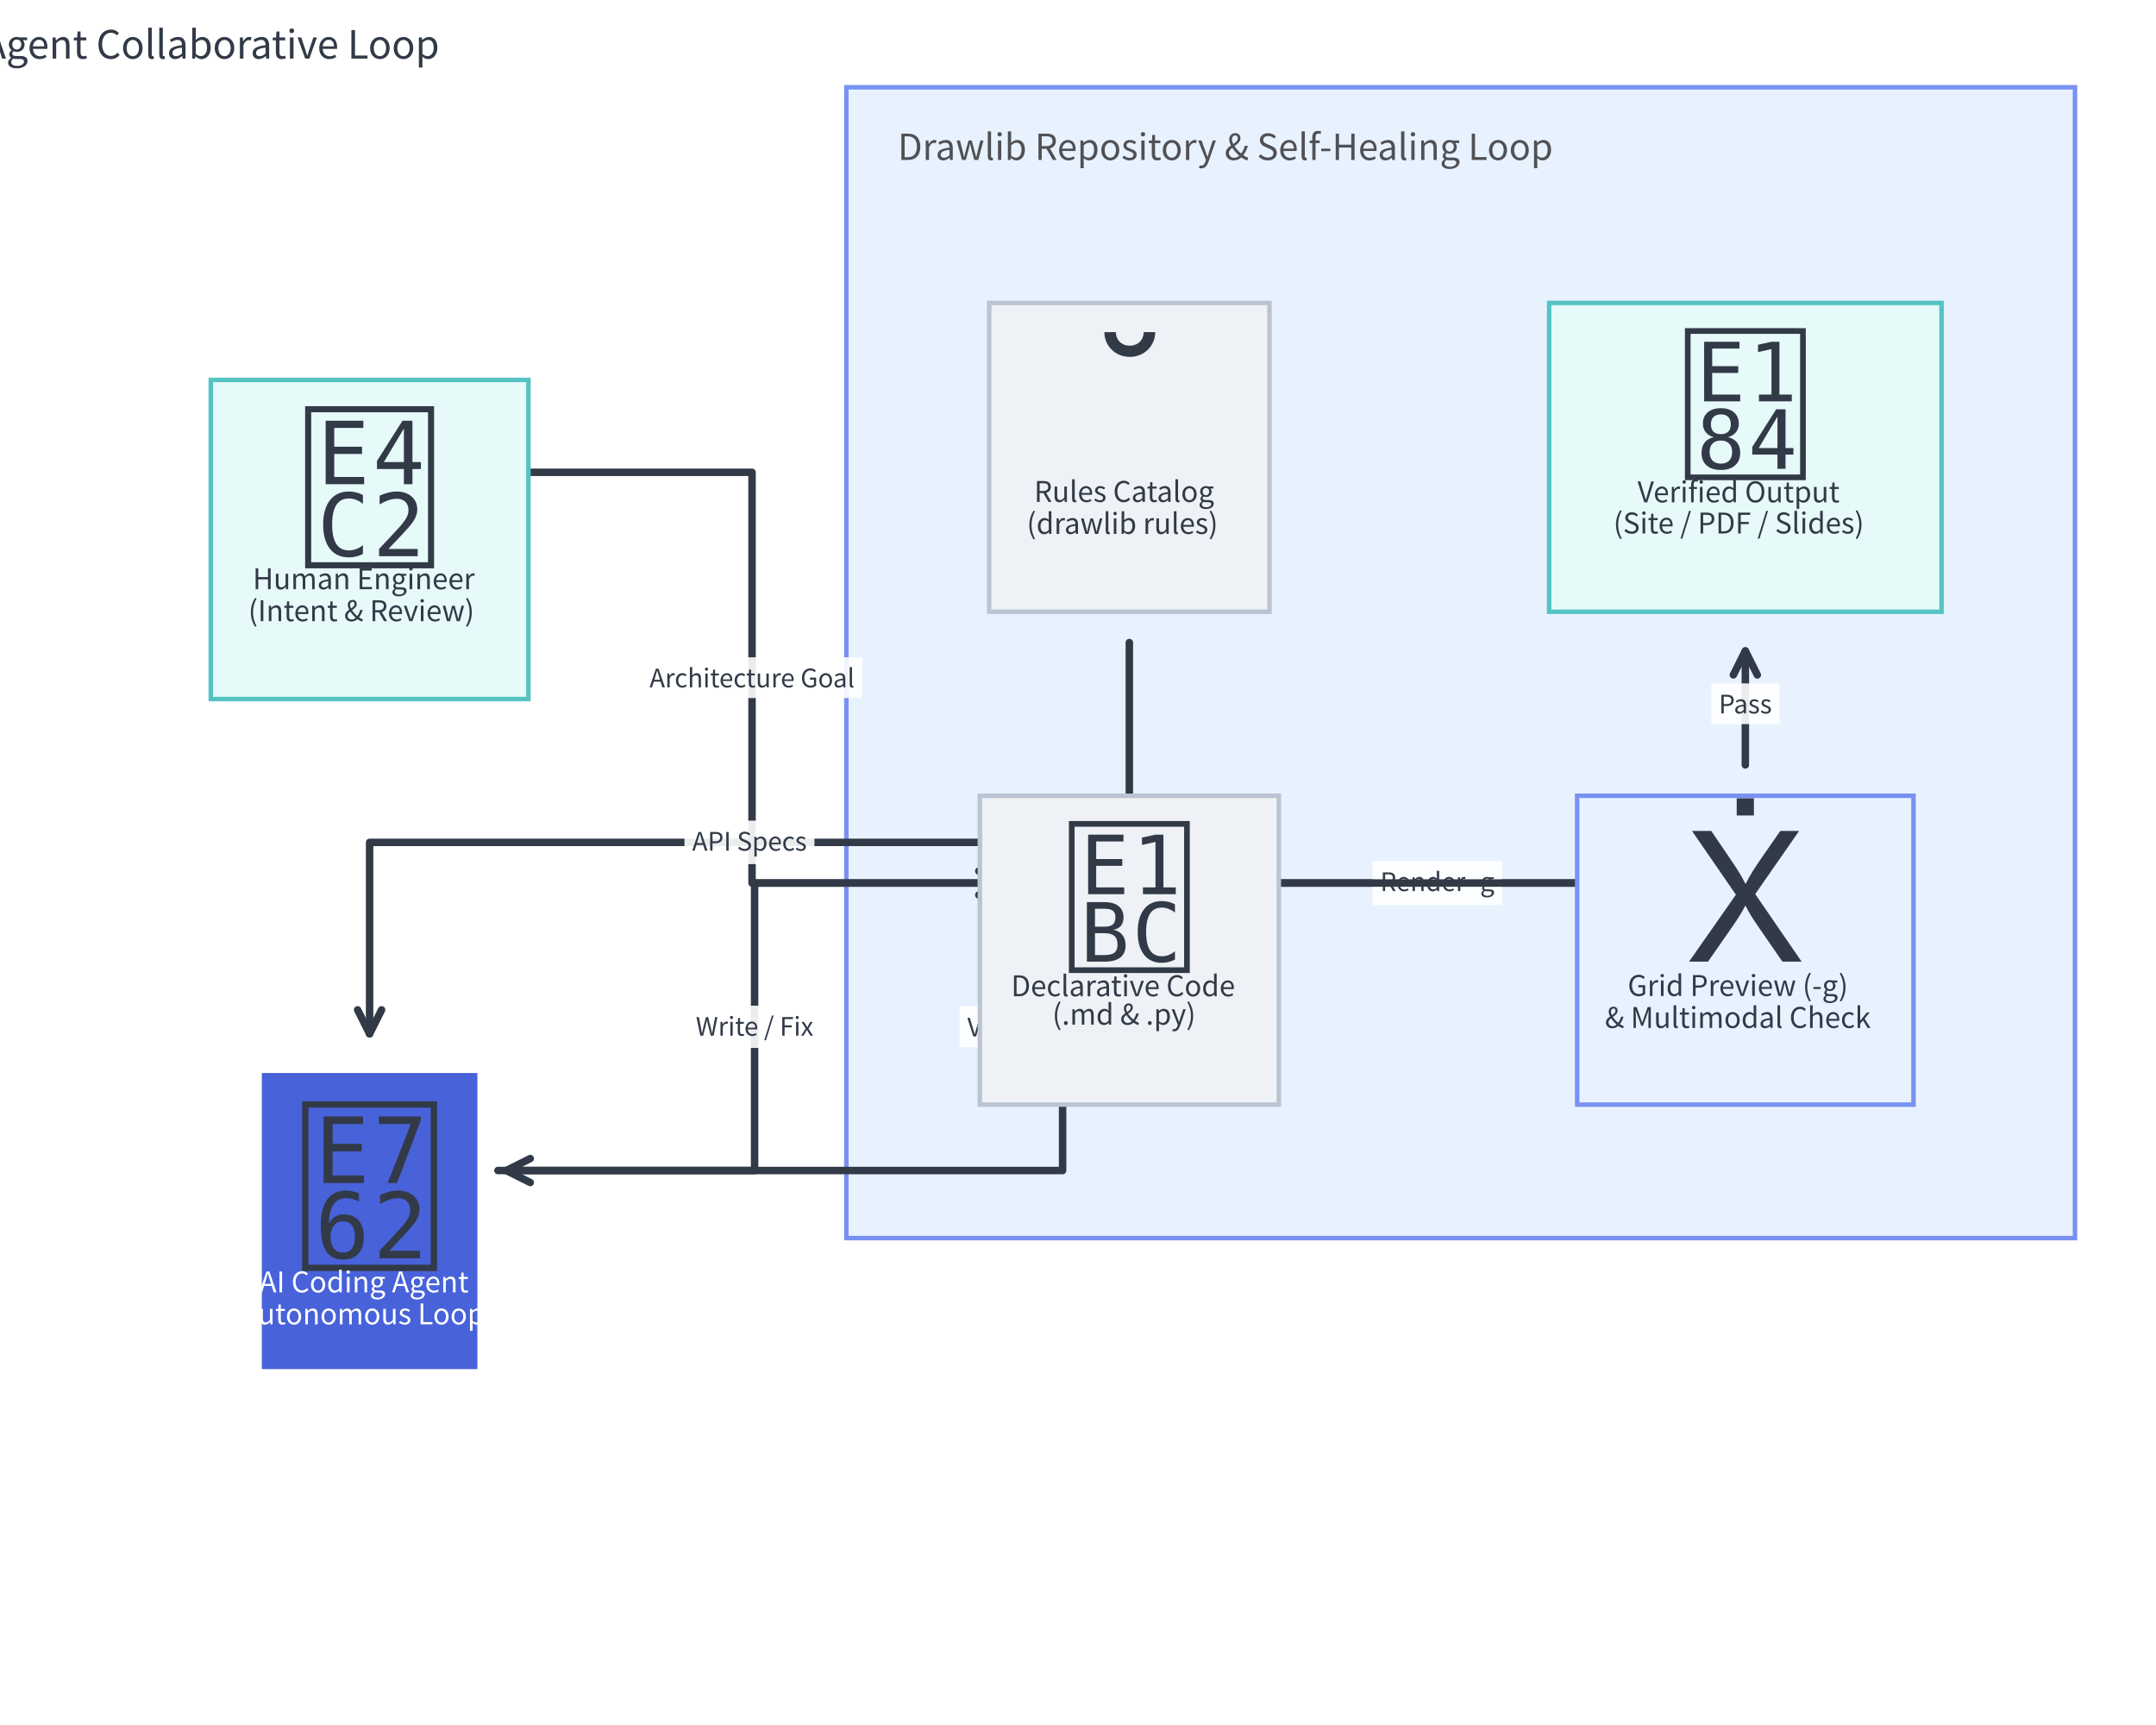
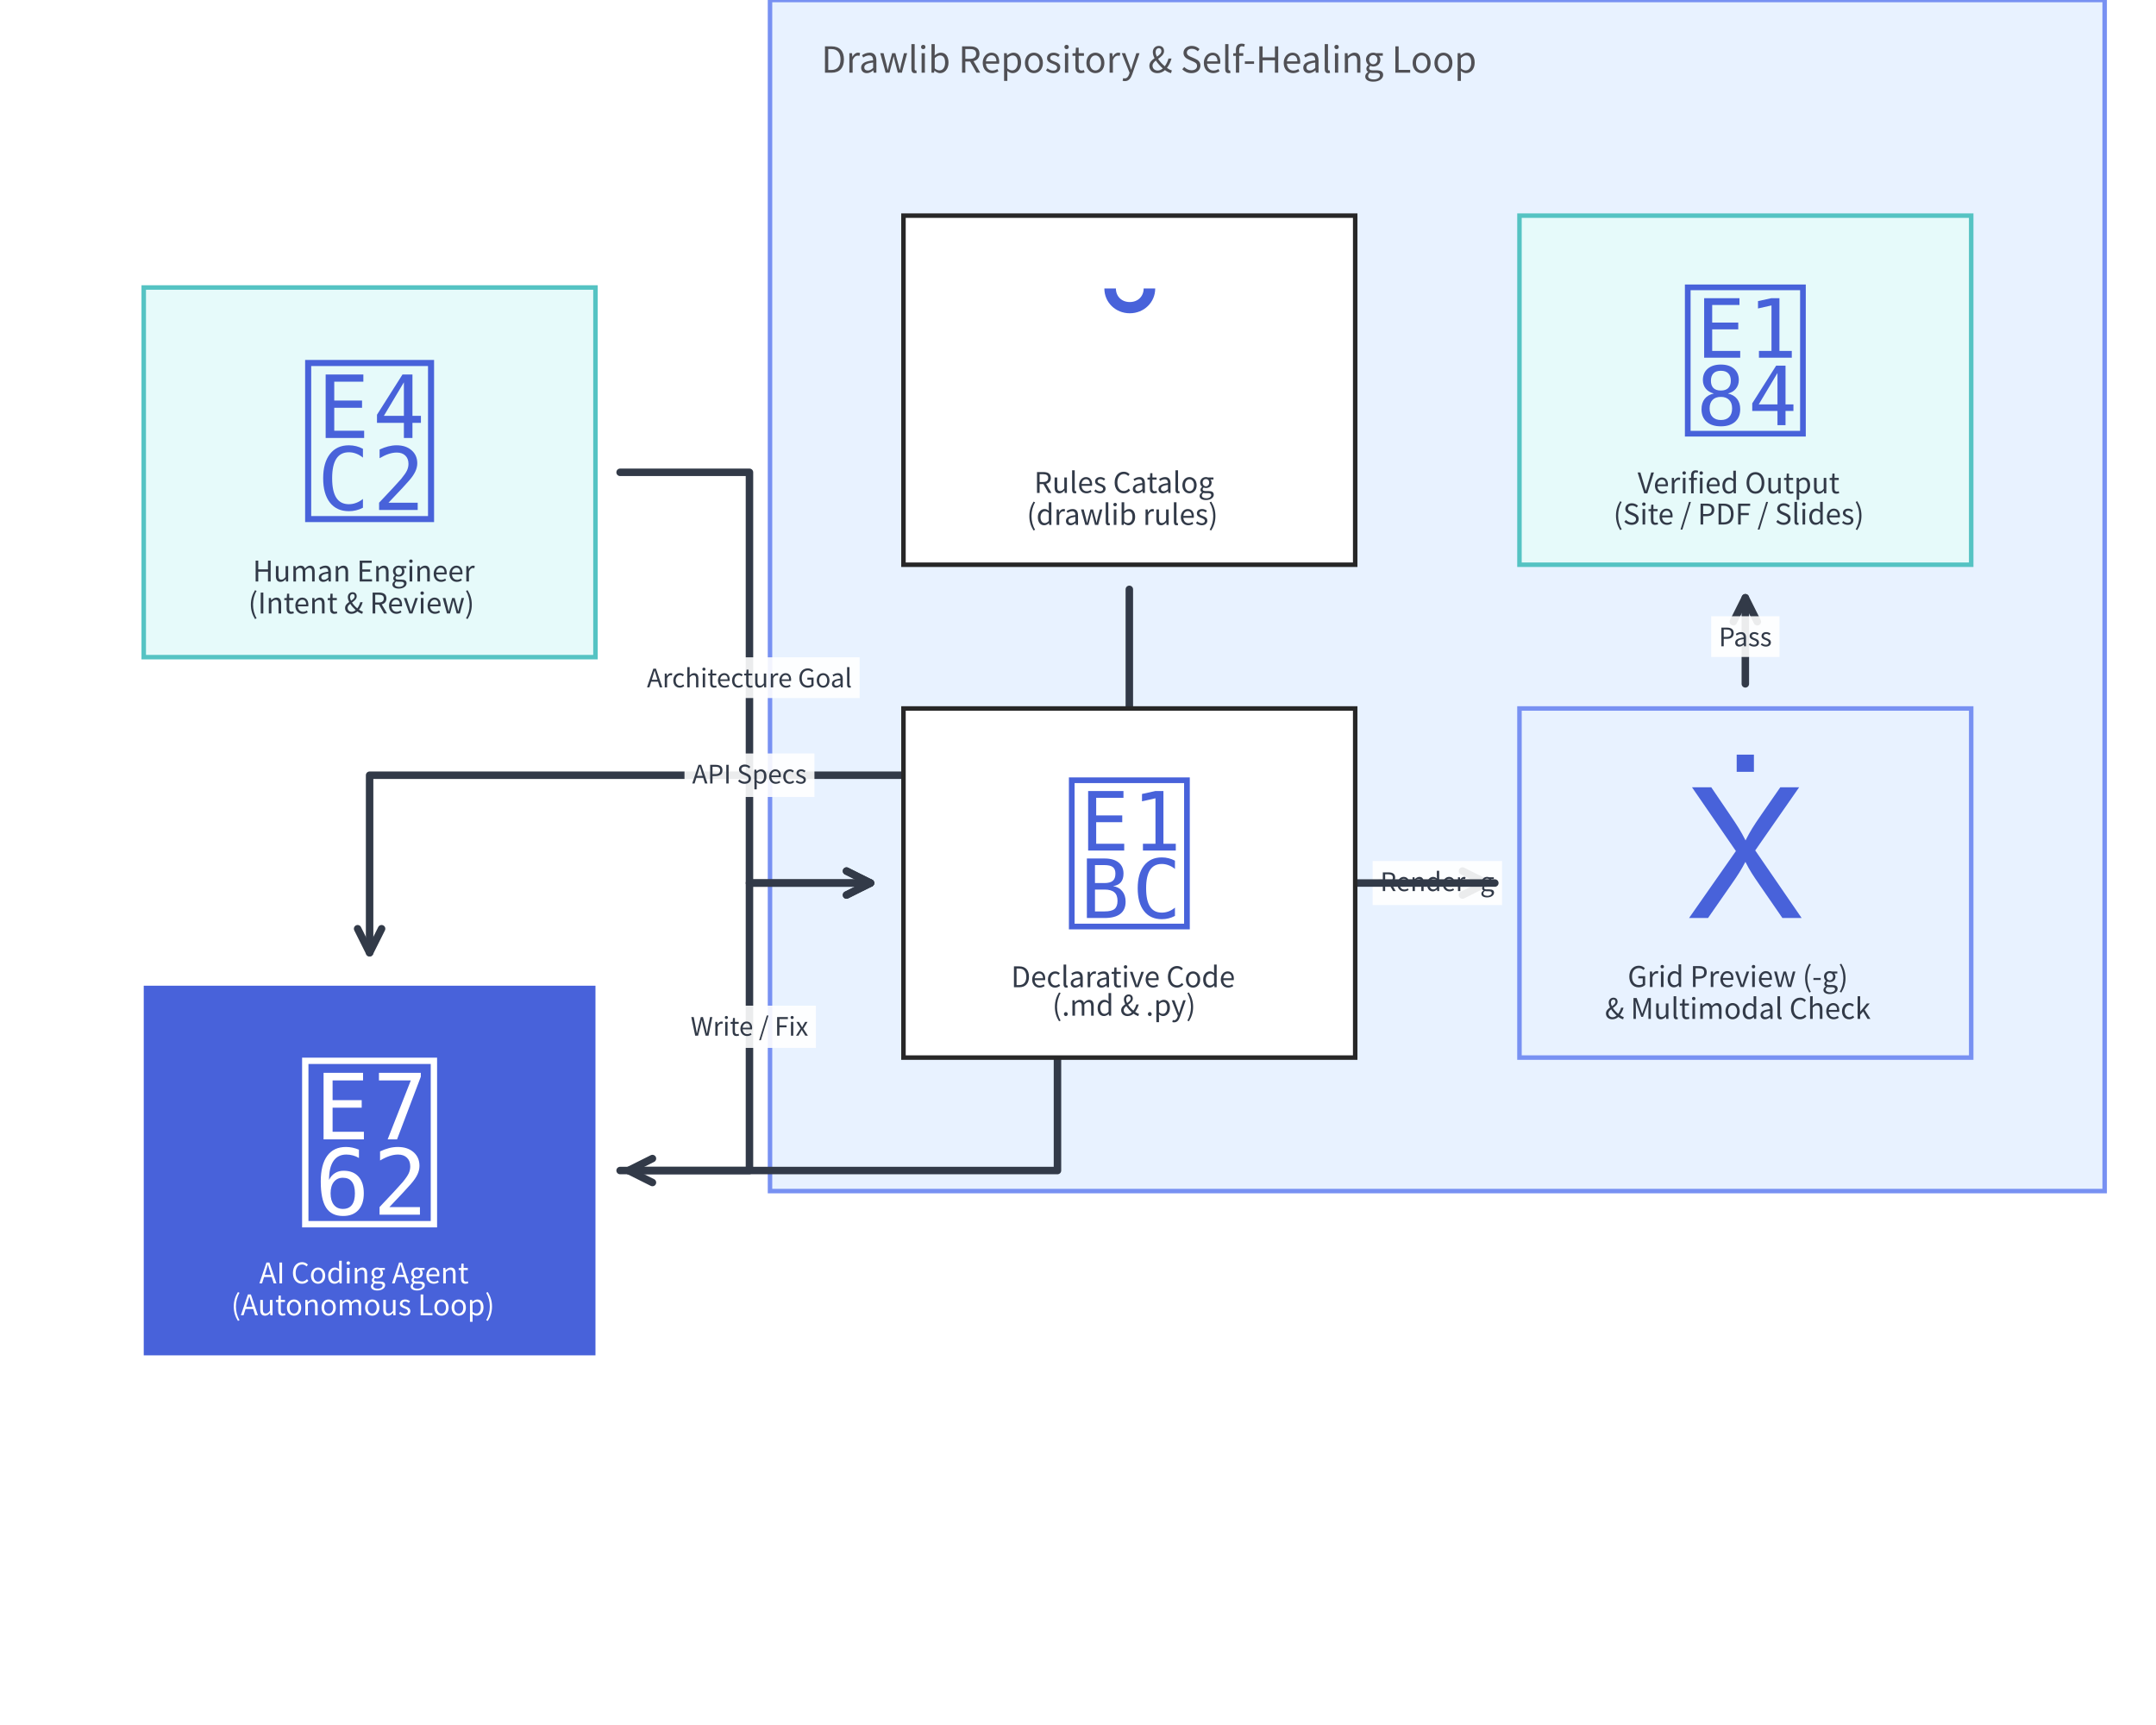
<svg xmlns="http://www.w3.org/2000/svg" width="720pt" height="576pt" viewBox="0 0 720 576" version="1.1">
  <defs>
    <style type="text/css">*{stroke-linejoin: round; stroke-linecap: butt}</style>
  </defs>
  <g id="figure_1">
    <g id="patch_1">
      <path d="M 0 576  L 720 576  L 720 0  L 0 0  z " style="fill: #ffffff" />
    </g>
    <g id="axes_1">
      <g id="patch_2">
-         <path d="M 282.651 413.417  L 282.651 29.143  L 692.949 29.143  L 692.949 413.417  z " clip-path="url(#pf9d84a618d)" style="fill: #e8f2ff; stroke: #7891f2; stroke-width: 1.5; stroke-linejoin: miter" />
+         <path d="M 257.143 397.714  L 257.143 0  L 702.857 0  L 702.857 397.714  z " clip-path="url(#pf9d84a618d)" style="fill: #e8f2ff; stroke: #7891f2; stroke-width: 1.5; stroke-linejoin: miter" />
      </g>
      <g id="text_1">
        <g clip-path="url(#pf9d84a618d)">
-           <text style="font-size: 12px; font-family: 'drawlib-cjk-japanese-noto-sans-bold', 'Noto Sans CJK JP'; text-anchor: start; fill: #505055" x="299.794" y="53.417" transform="rotate(-0 299.7943 53.41714)">Drawlib Repository &amp; Self-Healing Loop</text>
+           <text style="font-size: 12px; font-family: 'drawlib-cjk-japanese-noto-sans-bold', 'Noto Sans CJK JP'; text-anchor: start; fill: #505055" x="274.286" y="24.274" transform="rotate(-0 274.2857 24.27429)">Drawlib Repository &amp; Self-Healing Loop</text>
        </g>
      </g>
      <g id="patch_3">
-         <path d="M 164.571 157.714  L 251.143 157.714  L 251.143 294.857  L 334.919 294.857  " clip-path="url(#pf9d84a618d)" style="fill: none; stroke: #323a48; stroke-width: 2.5; stroke-linecap: round" />
-         <path d="M 326.919 290.857  L 334.919 294.857  L 326.919 298.857  " clip-path="url(#pf9d84a618d)" style="fill: none; stroke: #323a48; stroke-width: 2.5; stroke-linecap: round" />
+         <path d="M 207.086 157.714  L 250.286 157.714  L 250.286 294.857  L 290.691 294.857  " clip-path="url(#pf9d84a618d)" style="fill: none; stroke: #323a48; stroke-width: 2.5; stroke-linecap: round" />
+         <path d="M 282.691 290.857  L 290.691 294.857  L 282.691 298.857  " clip-path="url(#pf9d84a618d)" style="fill: none; stroke: #323a48; stroke-width: 2.5; stroke-linecap: round" />
      </g>
      <g id="text_2">
        <g id="patch_4">
-           <path d="M 214.348 233.086  L 287.937 233.086  L 287.937 219.486  L 214.348 219.486  z " clip-path="url(#pf9d84a618d)" style="fill: #ffffff; fill-opacity: 0.9" />
+           <path d="M 213.491 233.086  L 287.08 233.086  L 287.08 219.486  L 213.491 219.486  z " clip-path="url(#pf9d84a618d)" style="fill: #ffffff; fill-opacity: 0.9" />
        </g>
        <g clip-path="url(#pf9d84a618d)">
-           <text style="font-size: 8.5px; font-family: 'drawlib-cjk-japanese-noto-sans-regular', 'Noto Sans CJK JP'; text-anchor: middle; fill: #323a48" x="251.143" y="229.516" transform="rotate(-0 251.1429 229.5157)">Architecture Goal</text>
+           <text style="font-size: 8.5px; font-family: 'drawlib-cjk-japanese-noto-sans-regular', 'Noto Sans CJK JP'; text-anchor: middle; fill: #323a48" x="250.286" y="229.516" transform="rotate(-0 250.2857 229.5157)">Architecture Goal</text>
        </g>
      </g>
      <g id="patch_5">
-         <path d="M 377.143 214.56  L 377.143 281.28  L 123.429 281.28  L 123.429 345.205  " clip-path="url(#pf9d84a618d)" style="fill: none; stroke: #323a48; stroke-width: 2.5; stroke-linecap: round" />
-         <path d="M 127.429 337.205  L 123.429 345.205  L 119.429 337.205  " clip-path="url(#pf9d84a618d)" style="fill: none; stroke: #323a48; stroke-width: 2.5; stroke-linecap: round" />
+         <path d="M 377.143 196.8  L 377.143 258.857  L 123.429 258.857  L 123.429 318.119  " clip-path="url(#pf9d84a618d)" style="fill: none; stroke: #323a48; stroke-width: 2.5; stroke-linecap: round" />
+         <path d="M 127.429 310.119  L 123.429 318.119  L 119.429 310.119  " clip-path="url(#pf9d84a618d)" style="fill: none; stroke: #323a48; stroke-width: 2.5; stroke-linecap: round" />
      </g>
      <g id="text_3">
        <g id="patch_6">
-           <path d="M 228.585 288.544  L 271.986 288.544  L 271.986 274.016  L 228.585 274.016  z " clip-path="url(#pf9d84a618d)" style="fill: #ffffff; fill-opacity: 0.9" />
+           <path d="M 228.585 266.121  L 271.986 266.121  L 271.986 251.594  L 228.585 251.594  z " clip-path="url(#pf9d84a618d)" style="fill: #ffffff; fill-opacity: 0.9" />
        </g>
        <g clip-path="url(#pf9d84a618d)">
-           <text style="font-size: 8.5px; font-family: 'drawlib-cjk-japanese-noto-sans-regular', 'Noto Sans CJK JP'; text-anchor: middle; fill: #323a48" x="250.286" y="284.046" transform="rotate(-0 250.2857 284.0465)">API Specs</text>
+           <text style="font-size: 8.5px; font-family: 'drawlib-cjk-japanese-noto-sans-regular', 'Noto Sans CJK JP'; text-anchor: middle; fill: #323a48" x="250.286" y="261.624" transform="rotate(-0 250.2857 261.6236)">API Specs</text>
        </g>
      </g>
      <g id="patch_7">
-         <path d="M 166.286 390.857  L 252 390.857  L 252 294.857  L 334.919 294.857  " clip-path="url(#pf9d84a618d)" style="fill: none; stroke: #323a48; stroke-width: 2.5; stroke-linecap: round" />
-         <path d="M 326.919 290.857  L 334.919 294.857  L 326.919 298.857  " clip-path="url(#pf9d84a618d)" style="fill: none; stroke: #323a48; stroke-width: 2.5; stroke-linecap: round" />
+         <path d="M 207.086 390.857  L 250.286 390.857  L 250.286 294.857  L 290.691 294.857  " clip-path="url(#pf9d84a618d)" style="fill: none; stroke: #323a48; stroke-width: 2.5; stroke-linecap: round" />
+         <path d="M 282.691 290.857  L 290.691 294.857  L 282.691 298.857  " clip-path="url(#pf9d84a618d)" style="fill: none; stroke: #323a48; stroke-width: 2.5; stroke-linecap: round" />
      </g>
      <g id="text_4">
        <g id="patch_8">
-           <path d="M 229.806 349.908  L 274.194 349.908  L 274.194 335.806  L 229.806 335.806  z " clip-path="url(#pf9d84a618d)" style="fill: #ffffff; fill-opacity: 0.9" />
+           <path d="M 228.091 349.908  L 272.48 349.908  L 272.48 335.806  L 228.091 335.806  z " clip-path="url(#pf9d84a618d)" style="fill: #ffffff; fill-opacity: 0.9" />
        </g>
        <g clip-path="url(#pf9d84a618d)">
-           <text style="font-size: 8.5px; font-family: 'drawlib-cjk-japanese-noto-sans-regular', 'Noto Sans CJK JP'; text-anchor: middle; fill: #323a48" x="252" y="345.836" transform="rotate(-0 252 345.8361)">Write / Fix</text>
+           <text style="font-size: 8.5px; font-family: 'drawlib-cjk-japanese-noto-sans-regular', 'Noto Sans CJK JP'; text-anchor: middle; fill: #323a48" x="250.286" y="345.836" transform="rotate(-0 250.2857 345.8361)">Write / Fix</text>
        </g>
      </g>
      <g id="patch_9">
-         <path d="M 416.571 294.857  L 540.633 294.857  " clip-path="url(#pf9d84a618d)" style="fill: none; stroke: #323a48; stroke-width: 2.5; stroke-linecap: round" />
-         <path d="M 532.633 290.857  L 540.633 294.857  L 532.633 298.857  " clip-path="url(#pf9d84a618d)" style="fill: none; stroke: #323a48; stroke-width: 2.5; stroke-linecap: round" />
+         <path d="M 460.8 294.857  L 496.405 294.857  " clip-path="url(#pf9d84a618d)" style="fill: none; stroke: #323a48; stroke-width: 2.5; stroke-linecap: round" />
+         <path d="M 488.405 290.857  L 496.405 294.857  L 488.405 298.857  " clip-path="url(#pf9d84a618d)" style="fill: none; stroke: #323a48; stroke-width: 2.5; stroke-linecap: round" />
      </g>
      <g id="text_5">
        <g id="patch_10">
          <path d="M 458.387 302.21  L 501.613 302.21  L 501.613 287.505  L 458.387 287.505  z " clip-path="url(#pf9d84a618d)" style="fill: #ffffff; fill-opacity: 0.9" />
        </g>
        <g clip-path="url(#pf9d84a618d)">
          <text style="font-size: 8.5px; font-family: 'drawlib-cjk-japanese-noto-sans-regular', 'Noto Sans CJK JP'; text-anchor: middle; fill: #323a48" x="480" y="297.535" transform="rotate(-0 480 297.5346)">Render -g</text>
        </g>
      </g>
      <g id="patch_11">
-         <path d="M 543.429 294.857  L 354.857 294.857  L 354.857 390.857  L 169.081 390.857  " clip-path="url(#pf9d84a618d)" style="fill: none; stroke: #323a48; stroke-width: 2.5; stroke-linecap: round" />
-         <path d="M 177.081 394.857  L 169.081 390.857  L 177.081 386.857  " clip-path="url(#pf9d84a618d)" style="fill: none; stroke: #323a48; stroke-width: 2.5; stroke-linecap: round" />
+         <path d="M 499.2 294.857  L 353.143 294.857  L 353.143 390.857  L 209.881 390.857  " clip-path="url(#pf9d84a618d)" style="fill: none; stroke: #323a48; stroke-width: 2.5; stroke-linecap: round" />
+         <path d="M 217.881 394.857  L 209.881 390.857  L 217.881 386.857  " clip-path="url(#pf9d84a618d)" style="fill: none; stroke: #323a48; stroke-width: 2.5; stroke-linecap: round" />
      </g>
      <g id="text_6">
        <g id="patch_12">
-           <path d="M 320.482 349.657  L 389.232 349.657  L 389.232 336.057  L 320.482 336.057  z " clip-path="url(#pf9d84a618d)" style="fill: #ffffff; fill-opacity: 0.9" />
+           <path d="M 318.768 349.657  L 387.518 349.657  L 387.518 336.057  L 318.768 336.057  z " clip-path="url(#pf9d84a618d)" style="fill: #ffffff; fill-opacity: 0.9" />
        </g>
        <g clip-path="url(#pf9d84a618d)">
-           <text style="font-size: 8.5px; font-family: 'drawlib-cjk-japanese-noto-sans-regular', 'Noto Sans CJK JP'; text-anchor: middle; fill: #323a48" x="354.857" y="346.087" transform="rotate(-0 354.8571 346.0871)">Visual Feedback</text>
+           <text style="font-size: 8.5px; font-family: 'drawlib-cjk-japanese-noto-sans-regular', 'Noto Sans CJK JP'; text-anchor: middle; fill: #323a48" x="353.143" y="346.087" transform="rotate(-0 353.1429 346.0871)">Visual Feedback</text>
        </g>
      </g>
      <g id="patch_13">
-         <path d="M 582.857 255.429  L 582.857 217.355  " clip-path="url(#pf9d84a618d)" style="fill: none; stroke: #323a48; stroke-width: 2.5; stroke-linecap: round" />
-         <path d="M 578.857 225.355  L 582.857 217.355  L 586.857 225.355  " clip-path="url(#pf9d84a618d)" style="fill: none; stroke: #323a48; stroke-width: 2.5; stroke-linecap: round" />
+         <path d="M 582.857 228.343  L 582.857 199.595  " clip-path="url(#pf9d84a618d)" style="fill: none; stroke: #323a48; stroke-width: 2.5; stroke-linecap: round" />
+         <path d="M 578.857 207.595  L 582.857 199.595  L 586.857 207.595  " clip-path="url(#pf9d84a618d)" style="fill: none; stroke: #323a48; stroke-width: 2.5; stroke-linecap: round" />
      </g>
      <g id="text_7">
        <g id="patch_14">
-           <path d="M 571.451 241.794  L 594.264 241.794  L 594.264 228.194  L 571.451 228.194  z " clip-path="url(#pf9d84a618d)" style="fill: #ffffff; fill-opacity: 0.9" />
+           <path d="M 571.451 219.371  L 594.264 219.371  L 594.264 205.771  L 571.451 205.771  z " clip-path="url(#pf9d84a618d)" style="fill: #ffffff; fill-opacity: 0.9" />
        </g>
        <g clip-path="url(#pf9d84a618d)">
-           <text style="font-size: 8.5px; font-family: 'drawlib-cjk-japanese-noto-sans-regular', 'Noto Sans CJK JP'; text-anchor: middle; fill: #323a48" x="582.857" y="238.224" transform="rotate(-0 582.8571 238.2243)">Pass</text>
+           <text style="font-size: 8.5px; font-family: 'drawlib-cjk-japanese-noto-sans-regular', 'Noto Sans CJK JP'; text-anchor: middle; fill: #323a48" x="582.857" y="215.801" transform="rotate(-0 582.8571 215.8014)">Pass</text>
        </g>
      </g>
      <g id="patch_15">
-         <path d="M 70.389 233.417  L 70.389 126.857  L 176.469 126.857  L 176.469 233.417  z " clip-path="url(#pf9d84a618d)" style="fill: #e6fafa; stroke: #55c3c3; stroke-width: 1.5; stroke-linejoin: miter" />
+         <path d="M 48 219.429  L 48 96  L 198.857 96  L 198.857 219.429  z " clip-path="url(#pf9d84a618d)" style="fill: #e6fafa; stroke: #55c3c3; stroke-width: 1.5; stroke-linejoin: miter" />
      </g>
      <g id="text_8">
        <g clip-path="url(#pf9d84a618d)">
-           <text style="font-size: 64px; font-family: 'drawlib-phosphor-thin', 'Phosphor-Thin'; text-anchor: middle; fill: #323a48" x="123.429" y="185.714" transform="rotate(-0 123.4286 185.7143)"></text>
+           <text style="font-size: 64px; font-family: 'drawlib-phosphor-regular', 'Phosphor'; text-anchor: middle; fill: #4862da" x="123.429" y="170.286" transform="rotate(-0 123.4286 170.2857)"></text>
        </g>
      </g>
      <g id="text_9">
        <g clip-path="url(#pf9d84a618d)">
-           <text style="font-size: 9.5px; font-family: 'drawlib-cjk-japanese-noto-sans-bold', 'Noto Sans CJK JP'; fill: #323a48" transform="translate(84.41771 196.7434)">Human Engineer</text>
+           <text style="font-size: 9.5px; font-family: 'drawlib-cjk-japanese-noto-sans-bold', 'Noto Sans CJK JP'; fill: #323a48" transform="translate(84.41771 194.172)">Human Engineer</text>
        </g>
        <g clip-path="url(#pf9d84a618d)">
-           <text style="font-size: 9.5px; font-family: 'drawlib-cjk-japanese-noto-sans-bold', 'Noto Sans CJK JP'; fill: #323a48" transform="translate(82.89994 207.4116)">(Intent &amp; Review)</text>
+           <text style="font-size: 9.5px; font-family: 'drawlib-cjk-japanese-noto-sans-bold', 'Noto Sans CJK JP'; fill: #323a48" transform="translate(82.89994 204.8402)">(Intent &amp; Review)</text>
        </g>
      </g>
      <g id="patch_16">
-         <path d="M 87.437 457.166  L 87.437 358.286  L 159.42 358.286  L 159.42 457.166  z " clip-path="url(#pf9d84a618d)" style="fill: #4862da" />
+         <path d="M 48 452.571  L 48 329.143  L 198.857 329.143  L 198.857 452.571  z " clip-path="url(#pf9d84a618d)" style="fill: #4862da" />
      </g>
      <g id="text_10">
        <g clip-path="url(#pf9d84a618d)">
-           <text style="font-size: 67px; font-family: 'drawlib-phosphor-thin', 'Phosphor-Thin'; text-anchor: middle; fill: #323a48" x="123.429" y="420.17" transform="rotate(-0 123.4286 420.1696)"></text>
+           <text style="font-size: 67px; font-family: 'drawlib-phosphor-regular', 'Phosphor'; text-anchor: middle; fill: #ffffff" x="123.429" y="405.598" transform="rotate(-0 123.4286 405.5982)"></text>
        </g>
      </g>
      <g id="text_11">
        <g clip-path="url(#pf9d84a618d)">
-           <text style="font-size: 9.5px; font-family: 'drawlib-cjk-japanese-noto-sans-bold', 'Noto Sans CJK JP'; fill: #ffffff" transform="translate(86.59381 431.5389)">AI Coding Agent</text>
+           <text style="font-size: 9.5px; font-family: 'drawlib-cjk-japanese-noto-sans-bold', 'Noto Sans CJK JP'; fill: #ffffff" transform="translate(86.59381 428.5389)">AI Coding Agent</text>
        </g>
        <g clip-path="url(#pf9d84a618d)">
-           <text style="font-size: 9.5px; font-family: 'drawlib-cjk-japanese-noto-sans-bold', 'Noto Sans CJK JP'; fill: #ffffff" transform="translate(77.194 442.2071)">(Autonomous Loop)</text>
+           <text style="font-size: 9.5px; font-family: 'drawlib-cjk-japanese-noto-sans-bold', 'Noto Sans CJK JP'; fill: #ffffff" transform="translate(77.194 439.2071)">(Autonomous Loop)</text>
        </g>
      </g>
      <g id="patch_17">
-         <path d="M 330.343 204.274  L 330.343 101.143  L 423.943 101.143  L 423.943 204.274  z " clip-path="url(#pf9d84a618d)" style="fill: #eef2f6; stroke: #bac4d2; stroke-width: 1.5; stroke-linejoin: miter" />
+         <path d="M 301.714 188.571  L 301.714 72  L 452.571 72  L 452.571 188.571  z " clip-path="url(#pf9d84a618d)" style="fill: #ffffff; stroke: #272727; stroke-width: 1.5; stroke-linejoin: miter" />
      </g>
      <g id="text_12">
        <g clip-path="url(#pf9d84a618d)">
-           <text style="font-size: 60px; font-family: 'drawlib-phosphor-thin', 'Phosphor-Thin'; text-anchor: middle; fill: #323a48" x="377.143" y="156.536" transform="rotate(-0 377.1429 156.5357)"></text>
+           <text style="font-size: 60px; font-family: 'drawlib-phosphor-regular', 'Phosphor'; text-anchor: middle; fill: #4862da" x="377.143" y="141.964" transform="rotate(-0 377.1429 141.9643)"></text>
        </g>
      </g>
      <g id="text_13">
        <g clip-path="url(#pf9d84a618d)">
-           <text style="font-size: 9.5px; font-family: 'drawlib-cjk-japanese-noto-sans-bold', 'Noto Sans CJK JP'; fill: #323a48" transform="translate(345.3572 167.6005)">Rules Catalog</text>
+           <text style="font-size: 9.5px; font-family: 'drawlib-cjk-japanese-noto-sans-bold', 'Noto Sans CJK JP'; fill: #323a48" transform="translate(345.3572 164.6005)">Rules Catalog</text>
        </g>
        <g clip-path="url(#pf9d84a618d)">
-           <text style="font-size: 9.5px; font-family: 'drawlib-cjk-japanese-noto-sans-bold', 'Noto Sans CJK JP'; fill: #323a48" transform="translate(342.8813 178.2687)">(drawlib rules)</text>
+           <text style="font-size: 9.5px; font-family: 'drawlib-cjk-japanese-noto-sans-bold', 'Noto Sans CJK JP'; fill: #323a48" transform="translate(342.8813 175.2687)">(drawlib rules)</text>
        </g>
      </g>
      <g id="patch_18">
-         <path d="M 327.223 368.846  L 327.223 265.714  L 427.063 265.714  L 427.063 368.846  z " clip-path="url(#pf9d84a618d)" style="fill: #eef2f6; stroke: #bac4d2; stroke-width: 1.5; stroke-linejoin: miter" />
+         <path d="M 301.714 353.143  L 301.714 236.571  L 452.571 236.571  L 452.571 353.143  z " clip-path="url(#pf9d84a618d)" style="fill: #ffffff; stroke: #272727; stroke-width: 1.5; stroke-linejoin: miter" />
      </g>
      <g id="text_14">
        <g clip-path="url(#pf9d84a618d)">
-           <text style="font-size: 60px; font-family: 'drawlib-phosphor-thin', 'Phosphor-Thin'; text-anchor: middle; fill: #323a48" x="377.143" y="321.107" transform="rotate(-0 377.1429 321.1071)"></text>
+           <text style="font-size: 60px; font-family: 'drawlib-phosphor-regular', 'Phosphor'; text-anchor: middle; fill: #4862da" x="377.143" y="306.536" transform="rotate(-0 377.1429 306.5357)"></text>
        </g>
      </g>
      <g id="text_15">
        <g clip-path="url(#pf9d84a618d)">
-           <text style="font-size: 9.5px; font-family: 'drawlib-cjk-japanese-noto-sans-bold', 'Noto Sans CJK JP'; fill: #323a48" transform="translate(337.6577 332.6514)">Declarative Code</text>
+           <text style="font-size: 9.5px; font-family: 'drawlib-cjk-japanese-noto-sans-bold', 'Noto Sans CJK JP'; fill: #323a48" transform="translate(337.6577 329.6514)">Declarative Code</text>
        </g>
        <g clip-path="url(#pf9d84a618d)">
-           <text style="font-size: 9.5px; font-family: 'drawlib-cjk-japanese-noto-sans-bold', 'Noto Sans CJK JP'; fill: #323a48" transform="translate(351.406 342.1514)">(.md &amp; .py)</text>
+           <text style="font-size: 9.5px; font-family: 'drawlib-cjk-japanese-noto-sans-bold', 'Noto Sans CJK JP'; fill: #323a48" transform="translate(351.406 339.1514)">(.md &amp; .py)</text>
        </g>
      </g>
      <g id="patch_19">
-         <path d="M 526.697 368.846  L 526.697 265.714  L 639.017 265.714  L 639.017 368.846  z " clip-path="url(#pf9d84a618d)" style="fill: #e8f2ff; stroke: #7891f2; stroke-width: 1.5; stroke-linejoin: miter" />
+         <path d="M 507.429 353.143  L 507.429 236.571  L 658.286 236.571  L 658.286 353.143  z " clip-path="url(#pf9d84a618d)" style="fill: #e8f2ff; stroke: #7891f2; stroke-width: 1.5; stroke-linejoin: miter" />
      </g>
      <g id="text_16">
        <g clip-path="url(#pf9d84a618d)">
-           <text style="font-size: 60px; font-family: 'drawlib-phosphor-thin', 'Phosphor-Thin'; text-anchor: middle; fill: #323a48" x="582.857" y="321.107" transform="rotate(-0 582.8571 321.1071)"></text>
+           <text style="font-size: 60px; font-family: 'drawlib-phosphor-regular', 'Phosphor'; text-anchor: middle; fill: #4862da" x="582.857" y="306.536" transform="rotate(-0 582.8571 306.5357)"></text>
        </g>
      </g>
      <g id="text_17">
        <g clip-path="url(#pf9d84a618d)">
-           <text style="font-size: 9.5px; font-family: 'drawlib-cjk-japanese-noto-sans-bold', 'Noto Sans CJK JP'; fill: #323a48" transform="translate(543.5613 332.5616)">Grid Preview (-g)</text>
+           <text style="font-size: 9.5px; font-family: 'drawlib-cjk-japanese-noto-sans-bold', 'Noto Sans CJK JP'; fill: #323a48" transform="translate(543.5613 329.5616)">Grid Preview (-g)</text>
        </g>
        <g clip-path="url(#pf9d84a618d)">
-           <text style="font-size: 9.5px; font-family: 'drawlib-cjk-japanese-noto-sans-bold', 'Noto Sans CJK JP'; fill: #323a48" transform="translate(535.965 343.2298)">&amp; Multimodal Check</text>
+           <text style="font-size: 9.5px; font-family: 'drawlib-cjk-japanese-noto-sans-bold', 'Noto Sans CJK JP'; fill: #323a48" transform="translate(535.965 340.2298)">&amp; Multimodal Check</text>
        </g>
      </g>
      <g id="patch_20">
-         <path d="M 517.337 204.274  L 517.337 101.143  L 648.377 101.143  L 648.377 204.274  z " clip-path="url(#pf9d84a618d)" style="fill: #e6fafa; stroke: #55c3c3; stroke-width: 1.5; stroke-linejoin: miter" />
+         <path d="M 507.429 188.571  L 507.429 72  L 658.286 72  L 658.286 188.571  z " clip-path="url(#pf9d84a618d)" style="fill: #e6fafa; stroke: #55c3c3; stroke-width: 1.5; stroke-linejoin: miter" />
      </g>
      <g id="text_18">
        <g clip-path="url(#pf9d84a618d)">
-           <text style="font-size: 60px; font-family: 'drawlib-phosphor-thin', 'Phosphor-Thin'; text-anchor: middle; fill: #323a48" x="582.857" y="156.536" transform="rotate(-0 582.8571 156.5357)"></text>
+           <text style="font-size: 60px; font-family: 'drawlib-phosphor-regular', 'Phosphor'; text-anchor: middle; fill: #4862da" x="582.857" y="141.964" transform="rotate(-0 582.8571 141.9643)"></text>
        </g>
      </g>
      <g id="text_19">
        <g clip-path="url(#pf9d84a618d)">
-           <text style="font-size: 9.5px; font-family: 'drawlib-cjk-japanese-noto-sans-bold', 'Noto Sans CJK JP'; fill: #323a48" transform="translate(546.8662 167.7334)">Verified Output</text>
+           <text style="font-size: 9.5px; font-family: 'drawlib-cjk-japanese-noto-sans-bold', 'Noto Sans CJK JP'; fill: #323a48" transform="translate(546.8662 164.7334)">Verified Output</text>
        </g>
        <g clip-path="url(#pf9d84a618d)">
-           <text style="font-size: 9.5px; font-family: 'drawlib-cjk-japanese-noto-sans-bold', 'Noto Sans CJK JP'; fill: #323a48" transform="translate(538.7853 178.1359)">(Site / PDF / Slides)</text>
+           <text style="font-size: 9.5px; font-family: 'drawlib-cjk-japanese-noto-sans-bold', 'Noto Sans CJK JP'; fill: #323a48" transform="translate(538.7853 175.1359)">(Site / PDF / Slides)</text>
        </g>
      </g>
      <g id="text_20">
        <g clip-path="url(#pf9d84a618d)">
-           <text style="font-size: 13px; font-family: 'drawlib-cjk-japanese-noto-sans-bold', 'Noto Sans CJK JP'; text-anchor: middle; fill: #323a48" x="34.286" y="19.569" transform="rotate(-0 34.28571 19.56928)">Human + AI Agent Collaborative Loop</text>
+           <text style="font-size: 13px; font-family: 'drawlib-cjk-japanese-noto-sans-bold', 'Noto Sans CJK JP'; text-anchor: middle; fill: #323a48" x="34.286" y="-9.574" transform="rotate(-0 34.28571 -9.573583)">Human + AI Agent Collaborative Loop</text>
        </g>
      </g>
    </g>
  </g>
  <defs>
    <clipPath id="pf9d84a618d">
      <rect x="0" y="0" width="720" height="576" />
    </clipPath>
  </defs>
</svg>
